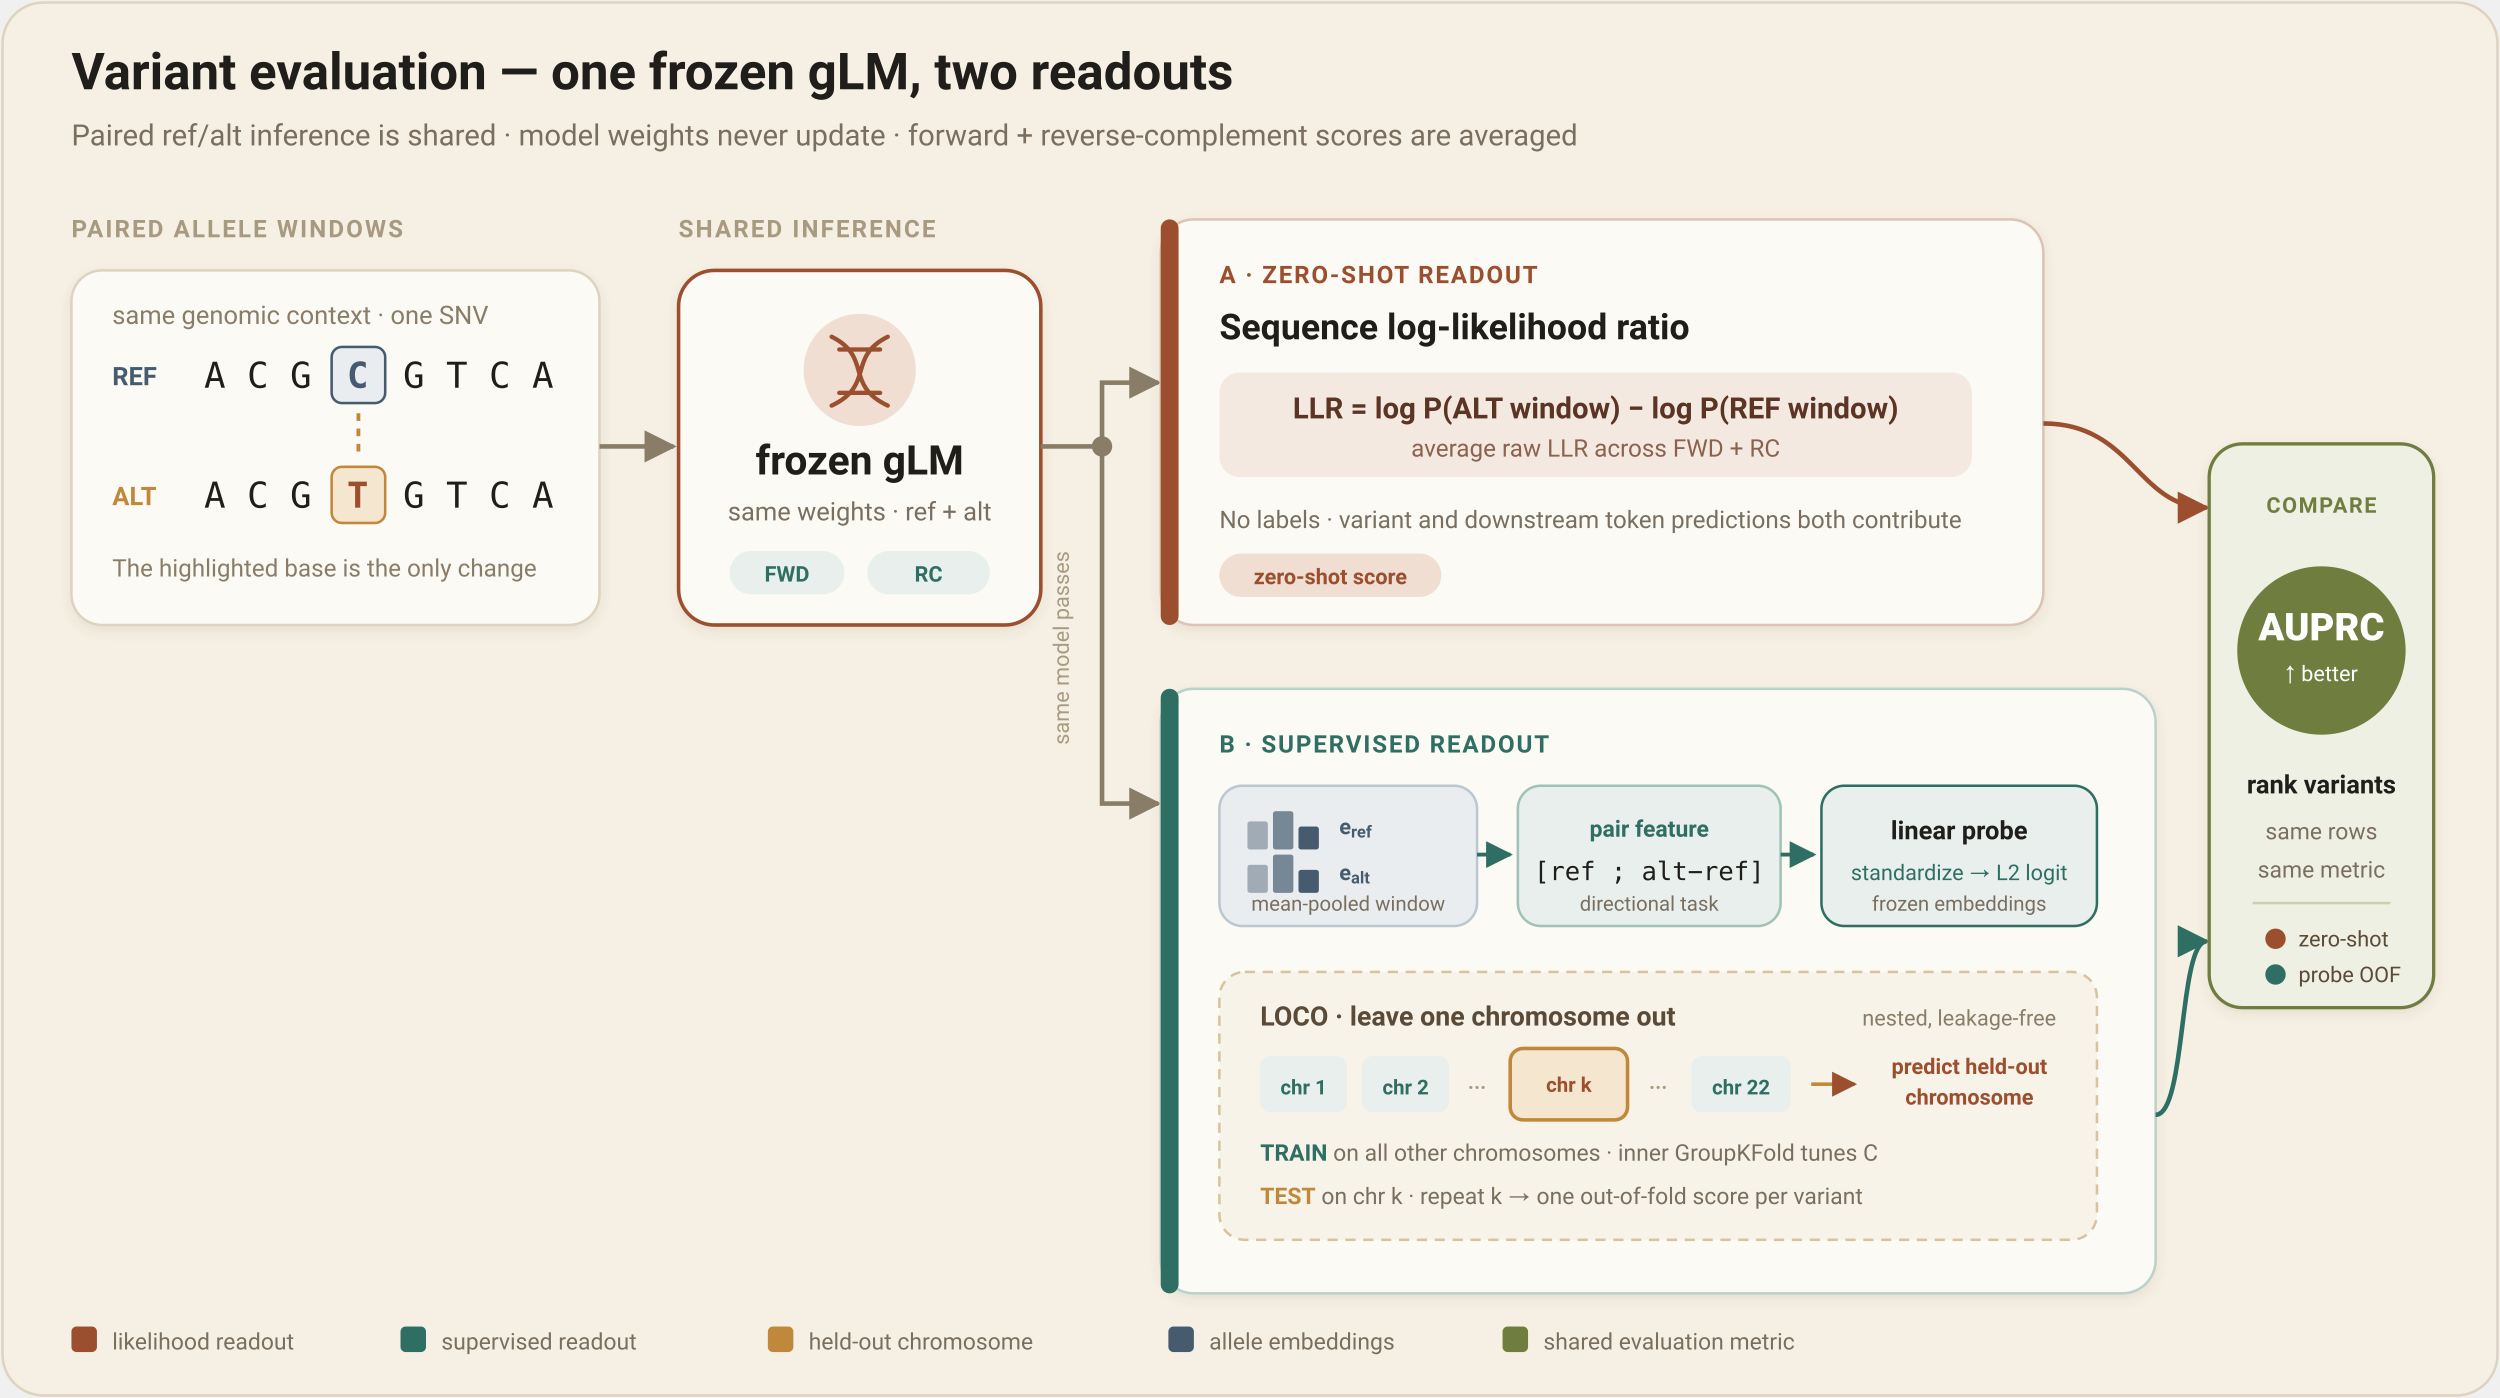
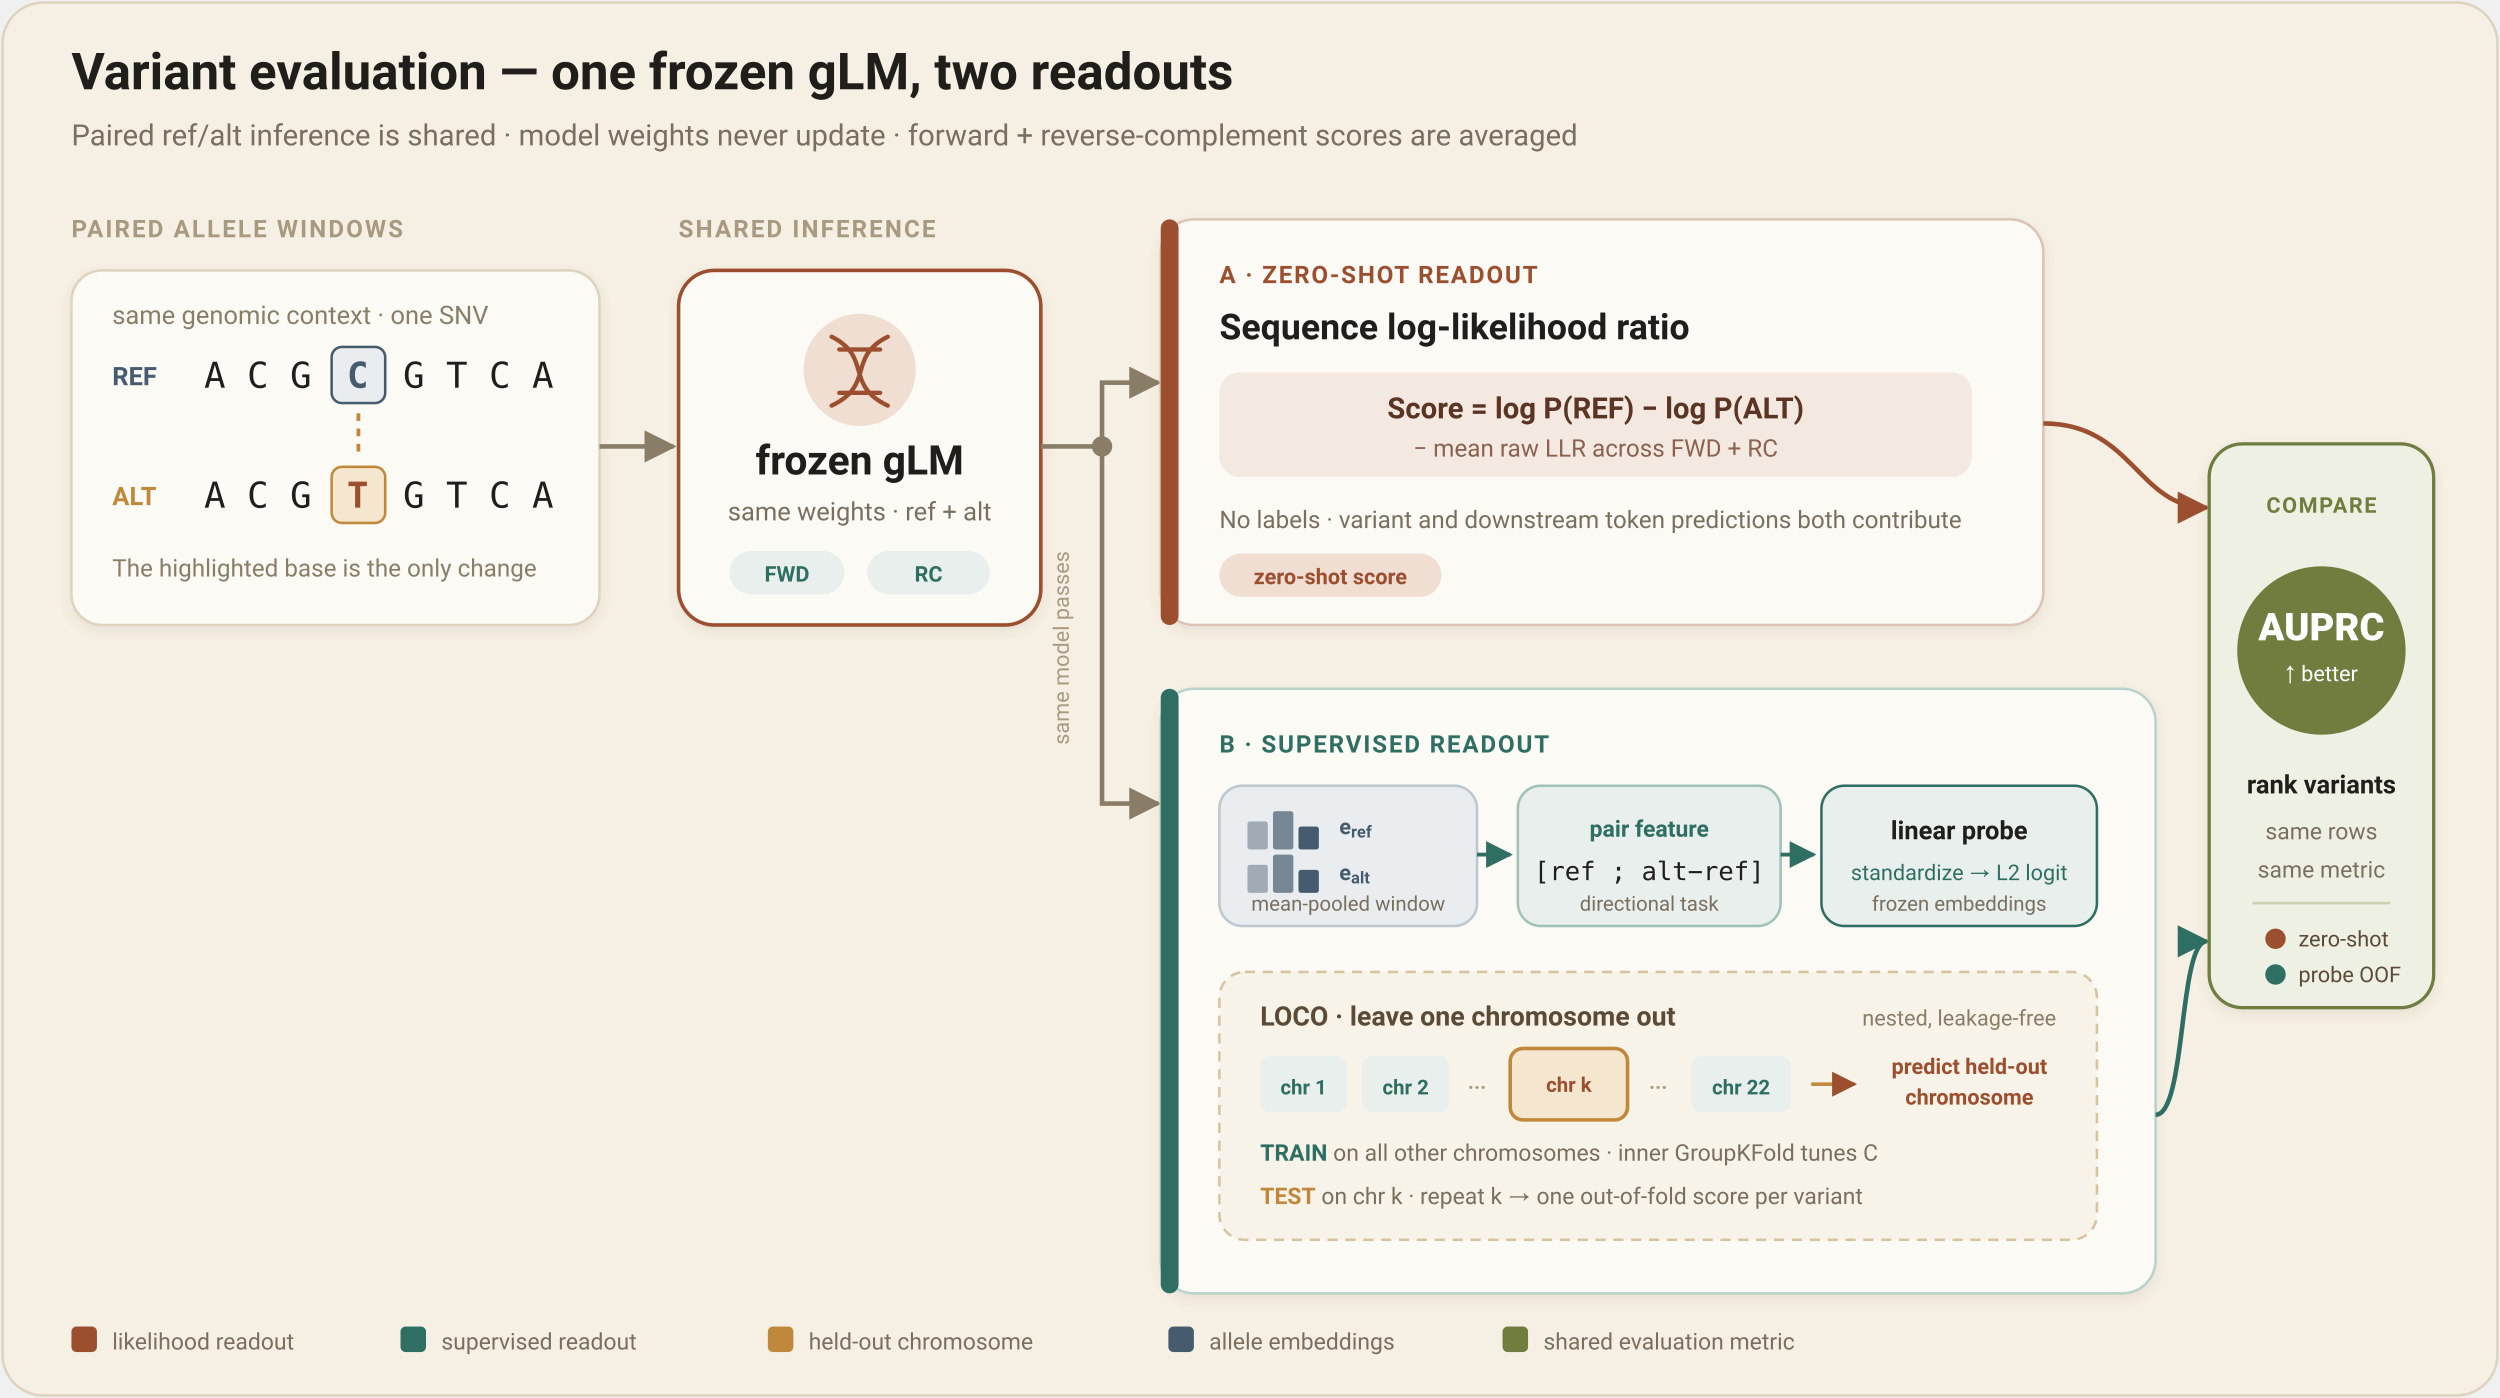
<svg xmlns="http://www.w3.org/2000/svg" viewBox="0 0 980 548" role="img" aria-labelledby="title desc" font-family="ui-sans-serif, system-ui, -apple-system, 'Segoe UI', Roboto, Helvetica, Arial, sans-serif">
  <defs>
    <marker id="arrow" viewBox="0 0 10 10" refX="9" refY="5" markerWidth="7" markerHeight="7" orient="auto-start-reverse">
      <path d="M 0 0 L 10 5 L 0 10 z" fill="#8a7d68" />
    </marker>
    <marker id="arrow-rust" viewBox="0 0 10 10" refX="9" refY="5" markerWidth="7" markerHeight="7" orient="auto-start-reverse">
      <path d="M 0 0 L 10 5 L 0 10 z" fill="#9c4f2f" />
    </marker>
    <marker id="arrow-teal" viewBox="0 0 10 10" refX="9" refY="5" markerWidth="7" markerHeight="7" orient="auto-start-reverse">
      <path d="M 0 0 L 10 5 L 0 10 z" fill="#2f6f63" />
    </marker>
    <filter id="shadow" x="-10%" y="-10%" width="120%" height="130%">
      <feDropShadow dx="0" dy="2" stdDeviation="2" flood-color="#5b4a36" flood-opacity="0.10" />
    </filter>
  </defs>
  <rect x="1" y="1" width="978" height="546" rx="16" fill="#f6f0e4" stroke="#ddd3bf" />
  <text x="28" y="35" font-size="20" font-weight="750" fill="#1f1e1b">Variant evaluation — one frozen gLM, two readouts</text>
  <text x="28" y="57" font-size="11.5" fill="#7a6f5f">Paired ref/alt inference is shared · model weights never update · forward + reverse-complement scores are averaged</text>
  <text x="28" y="93" font-size="9.5" font-weight="700" letter-spacing="0.8" fill="#a89a80">PAIRED ALLELE WINDOWS</text>
  <g filter="url(#shadow)">
    <rect x="28" y="106" width="207" height="139" rx="12" fill="#fcfaf5" stroke="#ddd3bf" />
  </g>
  <text x="44" y="127" font-size="10" fill="#8a7d68">same genomic context · one SNV</text>
  <text x="44" y="151" font-size="10" font-weight="700" fill="#465c6e">REF</text>
  <g font-family="ui-monospace, SFMono-Regular, Menlo, Consolas, monospace" font-size="14" fill="#1f1e1b">
    <text x="80" y="152">A C G T</text>
    <rect x="130" y="136" width="21" height="22" rx="4" fill="#e9edf0" stroke="#465c6e" />
    <text x="136" y="152" font-weight="700" fill="#465c6e">C</text>
    <text x="158" y="152">G T C A</text>
  </g>
  <line x1="140.5" y1="162" x2="140.5" y2="177" stroke="#c0883a" stroke-width="1.5" stroke-dasharray="3 3" />
  <text x="44" y="198" font-size="10" font-weight="700" fill="#c0883a">ALT</text>
  <g font-family="ui-monospace, SFMono-Regular, Menlo, Consolas, monospace" font-size="14" fill="#1f1e1b">
    <text x="80" y="199">A C G T</text>
    <rect x="130" y="183" width="21" height="22" rx="4" fill="#f5e6cf" stroke="#c0883a" />
    <text x="136" y="199" font-weight="700" fill="#9c4f2f">T</text>
    <text x="158" y="199">G T C A</text>
  </g>
  <text x="44" y="226" font-size="9.5" fill="#8a7d68">The highlighted base is the only change</text>
  <path d="M 235 175 C 250 175, 251 175, 264 175" fill="none" stroke="#8a7d68" stroke-width="1.8" marker-end="url(#arrow)" />
  <text x="266" y="93" font-size="9.5" font-weight="700" letter-spacing="0.8" fill="#a89a80">SHARED INFERENCE</text>
  <g filter="url(#shadow)">
    <rect x="266" y="106" width="142" height="139" rx="14" fill="#fcfaf5" stroke="#9c4f2f" stroke-width="1.4" />
  </g>
  <circle cx="337" cy="145" r="22" fill="#f0ded2" />
  <path d="M 326 132 C 342 140, 331 151, 348 159 M 348 132 C 332 140, 343 151, 326 159 M 329 137 L 345 137 M 329 154 L 345 154" fill="none" stroke="#9c4f2f" stroke-width="1.7" stroke-linecap="round" />
  <text x="337" y="186" font-size="16" font-weight="750" text-anchor="middle" fill="#1f1e1b">frozen gLM</text>
  <text x="337" y="204" font-size="10" text-anchor="middle" fill="#7a6f5f">same weights · ref + alt</text>
  <g>
    <rect x="286" y="216" width="45" height="17" rx="8.5" fill="#e8efec" />
    <text x="308.5" y="228" font-size="8.5" font-weight="700" text-anchor="middle" fill="#2f6f63">FWD</text>
    <rect x="340" y="216" width="48" height="17" rx="8.5" fill="#e8efec" />
    <text x="364" y="228" font-size="8.5" font-weight="700" text-anchor="middle" fill="#2f6f63">RC</text>
  </g>
  <path d="M 408 175 L 432 175 L 432 150 L 454 150" fill="none" stroke="#8a7d68" stroke-width="1.8" marker-end="url(#arrow)" />
  <path d="M 432 175 L 432 315 L 454 315" fill="none" stroke="#8a7d68" stroke-width="1.8" marker-end="url(#arrow)" />
  <circle cx="432" cy="175" r="4" fill="#8a7d68" />
  <text x="419" y="254" font-size="8.5" fill="#a89a80" text-anchor="middle" transform="rotate(-90 419 254)">same model passes</text>
  <g filter="url(#shadow)">
    <rect x="455" y="86" width="346" height="159" rx="13" fill="#fcfaf5" stroke="#dbc4b5" />
  </g>
  <rect x="455" y="86" width="7" height="159" rx="3.5" fill="#9c4f2f" />
  <text x="478" y="111" font-size="9.5" font-weight="700" letter-spacing="0.7" fill="#9c4f2f">A · ZERO-SHOT READOUT</text>
  <text x="478" y="133" font-size="14" font-weight="750" fill="#1f1e1b">Sequence log-likelihood ratio</text>
  <rect x="478" y="146" width="295" height="41" rx="8" fill="#f4e9e1" />
-   <text x="625.5" y="164" font-size="11.5" font-weight="700" text-anchor="middle" fill="#5b3424">LLR = log P(ALT window) − log P(REF window)</text>
-   <text x="625.5" y="179" font-size="9.5" text-anchor="middle" fill="#8a624f">average raw LLR across FWD + RC</text>
+   <text x="625.5" y="164" font-size="11.5" font-weight="700" text-anchor="middle" fill="#5b3424">Score = log P(REF) − log P(ALT)</text>
+   <text x="625.5" y="179" font-size="9.5" text-anchor="middle" fill="#8a624f">− mean raw LLR across FWD + RC</text>
  <text x="478" y="207" font-size="9.5" fill="#7a6f5f">No labels · variant and downstream token predictions both contribute</text>
  <g>
    <rect x="478" y="217" width="87" height="17" rx="8.5" fill="#f0ded2" />
    <text x="521.5" y="229" font-size="8.5" font-weight="700" text-anchor="middle" fill="#9c4f2f">zero-shot score</text>
  </g>
  <g filter="url(#shadow)">
    <rect x="455" y="270" width="390" height="237" rx="13" fill="#fcfaf5" stroke="#b9d2ca" />
  </g>
  <rect x="455" y="270" width="7" height="237" rx="3.5" fill="#2f6f63" />
  <text x="478" y="295" font-size="9.5" font-weight="700" letter-spacing="0.7" fill="#2f6f63">B · SUPERVISED READOUT</text>
  <rect x="478" y="308" width="101" height="55" rx="9" fill="#e9edf0" stroke="#bdc7cf" />
  <g fill="#465c6e">
    <rect x="489" y="322" width="8" height="11" rx="1" opacity="0.45" />
    <rect x="499" y="318" width="8" height="15" rx="1" opacity="0.70" />
    <rect x="509" y="324" width="8" height="9" rx="1" />
    <rect x="489" y="339" width="8" height="11" rx="1" opacity="0.45" />
    <rect x="499" y="335" width="8" height="15" rx="1" opacity="0.70" />
    <rect x="509" y="341" width="8" height="9" rx="1" />
  </g>
  <text x="525" y="327" font-size="8.5" font-weight="700" fill="#465c6e">e<tspan baseline-shift="sub" font-size="6.5">ref</tspan>
  </text>
  <text x="525" y="345" font-size="8.5" font-weight="700" fill="#465c6e">e<tspan baseline-shift="sub" font-size="6.5">alt</tspan>
  </text>
  <text x="528.5" y="357" font-size="8" text-anchor="middle" fill="#7a6f5f">mean-pooled window</text>
  <path d="M 579 335 L 592 335" fill="none" stroke="#2f6f63" stroke-width="1.5" marker-end="url(#arrow-teal)" />
  <rect x="595" y="308" width="103" height="55" rx="9" fill="#e8efec" stroke="#9fc3b8" />
  <text x="646.5" y="328" font-size="9" font-weight="700" text-anchor="middle" fill="#2f6f63">pair feature</text>
  <text x="646.5" y="345" font-size="10" font-family="ui-monospace, SFMono-Regular, Menlo, Consolas, monospace" text-anchor="middle" fill="#1f1e1b">[ref ; alt−ref]</text>
  <text x="646.5" y="357" font-size="8" text-anchor="middle" fill="#7a6f5f">directional task</text>
  <path d="M 698 335 L 711 335" fill="none" stroke="#2f6f63" stroke-width="1.5" marker-end="url(#arrow-teal)" />
  <rect x="714" y="308" width="108" height="55" rx="9" fill="#e8efec" stroke="#2f6f63" />
  <text x="768" y="329" font-size="10" font-weight="750" text-anchor="middle" fill="#1f1e1b">linear probe</text>
  <text x="768" y="345" font-size="8.5" text-anchor="middle" fill="#2f6f63">standardize → L2 logit</text>
  <text x="768" y="357" font-size="8" text-anchor="middle" fill="#7a6f5f">frozen embeddings</text>
  <rect x="478" y="381" width="344" height="105" rx="10" fill="#f8f3e9" stroke="#d8c39f" stroke-dasharray="4 3" />
  <text x="494" y="402" font-size="10.5" font-weight="750" fill="#5b4a36">LOCO · leave one chromosome out</text>
  <text x="806" y="402" font-size="8.5" text-anchor="end" fill="#8a7d68">nested, leakage-free</text>
  <g font-size="8" font-weight="700" text-anchor="middle">
    <rect x="494" y="414" width="34" height="22" rx="4" fill="#e8efec" />
    <text x="511" y="429" fill="#2f6f63">chr 1</text>
    <rect x="534" y="414" width="34" height="22" rx="4" fill="#e8efec" />
    <text x="551" y="429" fill="#2f6f63">chr 2</text>
    <text x="579" y="429" fill="#a89a80">···</text>
    <rect x="592" y="411" width="46" height="28" rx="5" fill="#f5e6cf" stroke="#c0883a" stroke-width="1.4" />
    <text x="615" y="428" fill="#9c4f2f">chr k</text>
    <text x="650" y="429" fill="#a89a80">···</text>
    <rect x="663" y="414" width="39" height="22" rx="4" fill="#e8efec" />
    <text x="682.5" y="429" fill="#2f6f63">chr 22</text>
    <path d="M 710 425 L 727 425" fill="none" stroke="#c0883a" stroke-width="1.4" marker-end="url(#arrow-rust)" />
    <text x="772" y="421" font-size="8.5" fill="#9c4f2f">predict held-out</text>
    <text x="772" y="433" font-size="8.5" fill="#9c4f2f">chromosome</text>
  </g>
  <text x="494" y="455" font-size="9" fill="#7a6f5f">
    <tspan font-weight="700" fill="#2f6f63">TRAIN</tspan> on all other chromosomes · inner GroupKFold tunes C</text>
  <text x="494" y="472" font-size="9" fill="#7a6f5f">
    <tspan font-weight="700" fill="#c0883a">TEST</tspan> on chr k · repeat k → one out-of-fold score per variant</text>
  <path d="M 801 166 C 836 166, 838 199, 865 199" fill="none" stroke="#9c4f2f" stroke-width="1.8" marker-end="url(#arrow-rust)" />
  <path d="M 845 437 C 857 437, 854 369, 865 369" fill="none" stroke="#2f6f63" stroke-width="1.8" marker-end="url(#arrow-teal)" />
  <g filter="url(#shadow)">
    <rect x="866" y="174" width="88" height="221" rx="13" fill="#eef0e4" stroke="#6f7d3f" stroke-width="1.3" />
  </g>
  <text x="910" y="201" font-size="8.5" font-weight="700" letter-spacing="0.6" text-anchor="middle" fill="#6f7d3f">COMPARE</text>
  <circle cx="910" cy="255" r="33" fill="#6f7d3f" />
  <text x="910" y="251" font-size="15" font-weight="800" text-anchor="middle" fill="#fff">AUPRC</text>
  <text x="910" y="267" font-size="8.5" text-anchor="middle" fill="#fff">↑ better</text>
  <text x="910" y="311" font-size="10" font-weight="700" text-anchor="middle" fill="#1f1e1b">rank variants</text>
  <text x="910" y="329" font-size="9" text-anchor="middle" fill="#7a6f5f">same rows</text>
  <text x="910" y="344" font-size="9" text-anchor="middle" fill="#7a6f5f">same metric</text>
  <line x1="883" y1="354" x2="937" y2="354" stroke="#cbd0b0" />
  <circle cx="892" cy="368" r="4" fill="#9c4f2f" />
  <text x="901" y="371" font-size="8.5" fill="#5b4a36">zero-shot</text>
  <circle cx="892" cy="382" r="4" fill="#2f6f63" />
  <text x="901" y="385" font-size="8.5" fill="#5b4a36">probe OOF</text>
  <g font-size="9" fill="#7a6f5f">
    <rect x="28" y="520" width="10" height="10" rx="2" fill="#9c4f2f" />
    <text x="44" y="529">likelihood readout</text>
    <rect x="157" y="520" width="10" height="10" rx="2" fill="#2f6f63" />
    <text x="173" y="529">supervised readout</text>
    <rect x="301" y="520" width="10" height="10" rx="2" fill="#c0883a" />
    <text x="317" y="529">held-out chromosome</text>
    <rect x="458" y="520" width="10" height="10" rx="2" fill="#465c6e" />
    <text x="474" y="529">allele embeddings</text>
    <rect x="589" y="520" width="10" height="10" rx="2" fill="#6f7d3f" />
    <text x="605" y="529">shared evaluation metric</text>
  </g>
</svg>
